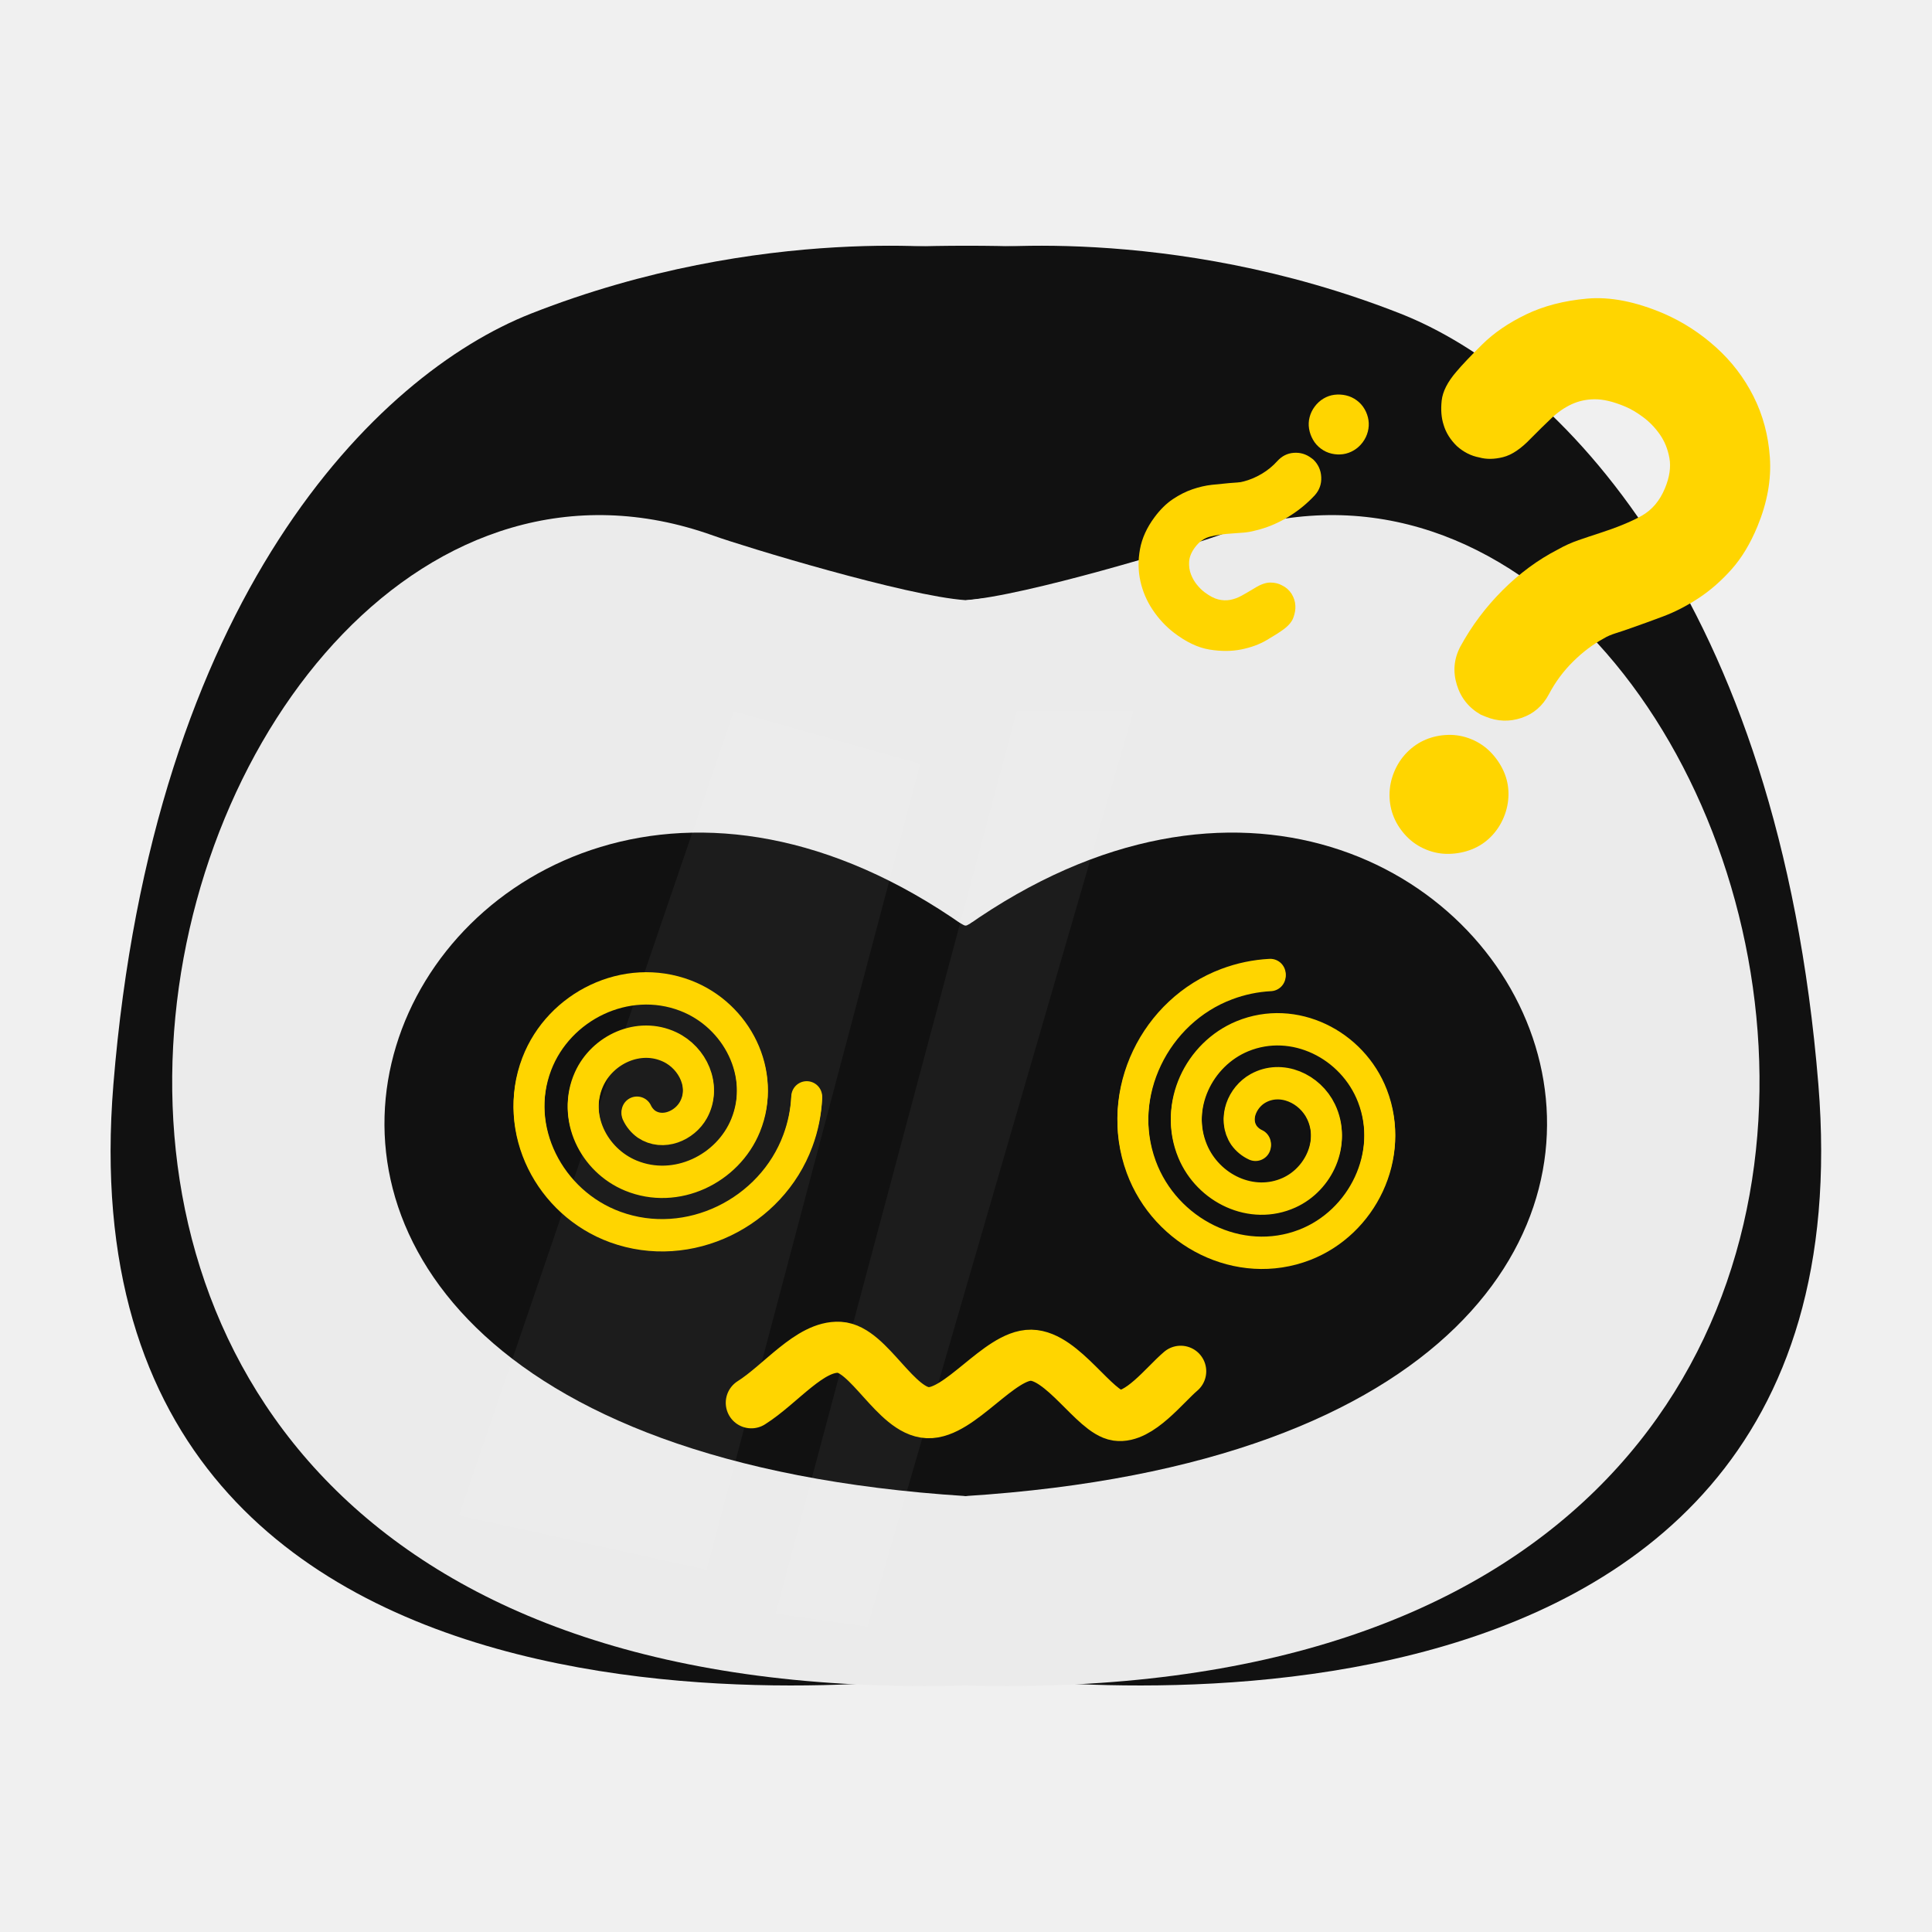
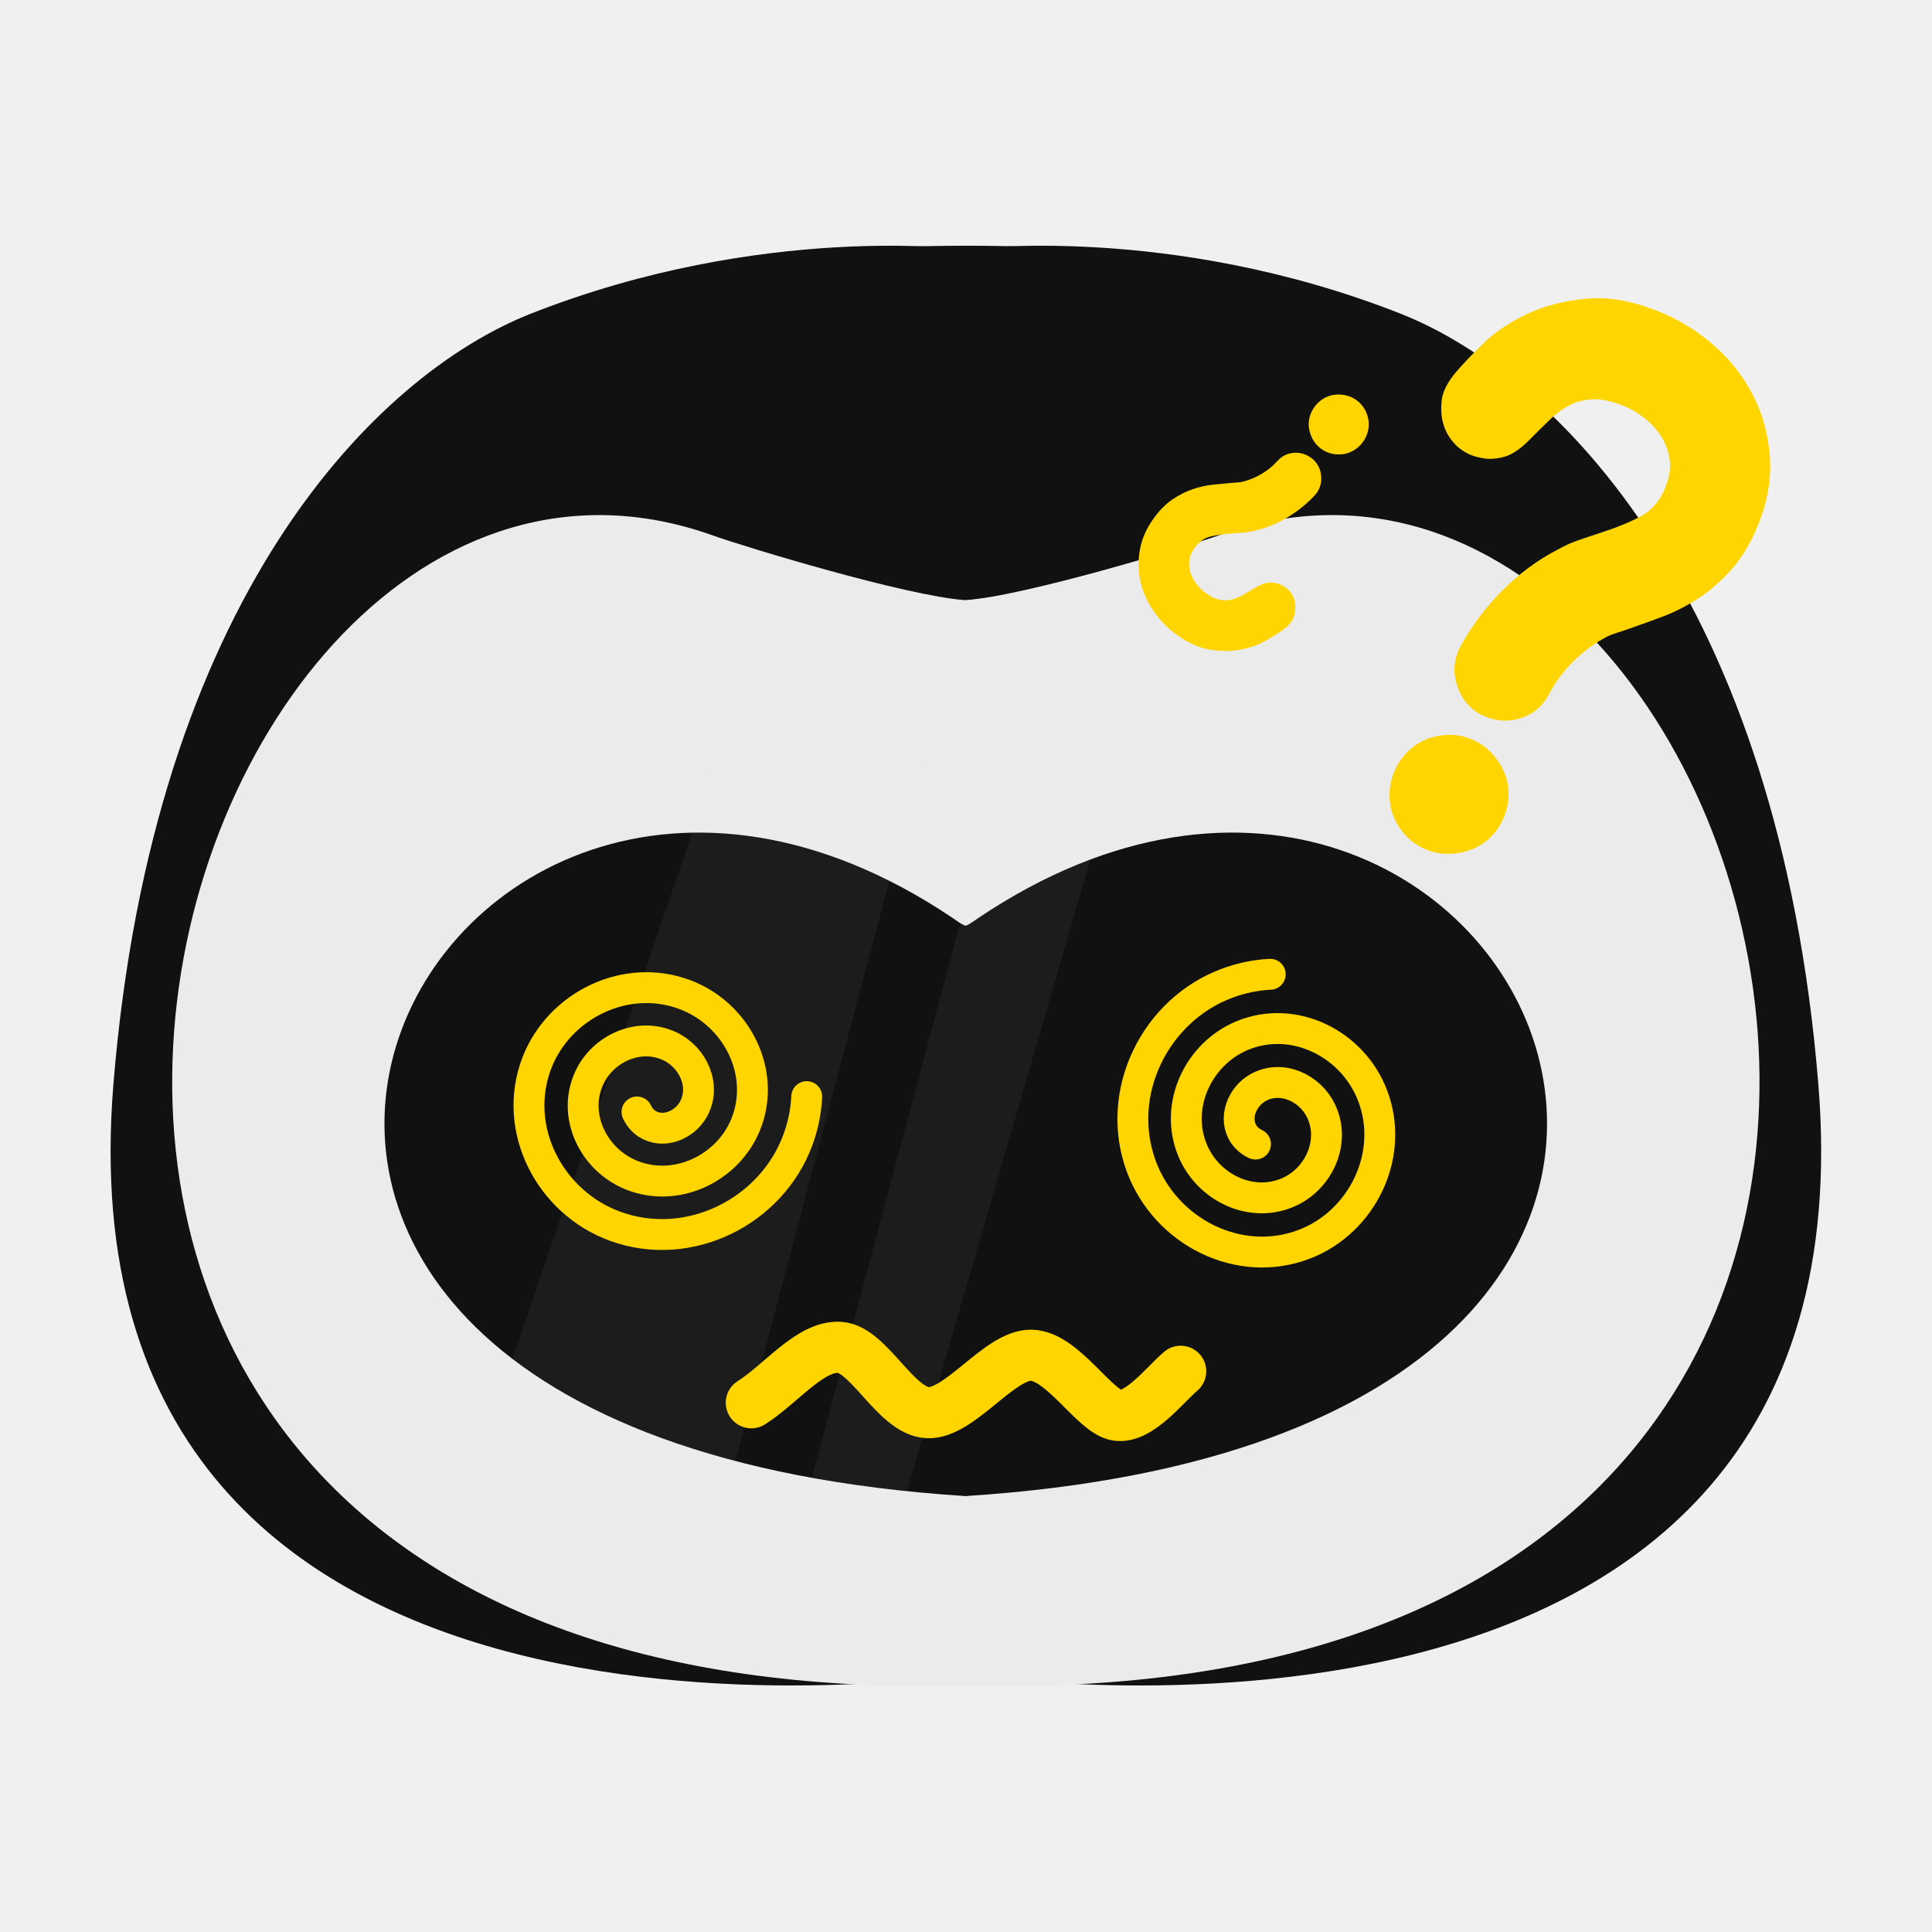
- <svg xmlns="http://www.w3.org/2000/svg" width="100%" height="100%" viewBox="0 0 756 756" version="1.1" xml:space="preserve" style="fill-rule:evenodd;clip-rule:evenodd;stroke-linecap:round;stroke-linejoin:round;stroke-miterlimit:1.5;">
-   <path d="M377.348,655.159c0,0 -356.285,55.757 -332.979,-230.791c15.473,-190.243 102.411,-277.669 163.541,-301.706c90.619,-35.632 169.891,-25.032 169.891,-25.032m0.453,557.529c0,0 356.609,55.757 333.282,-230.791c-15.488,-190.243 -102.504,-277.669 -163.69,-301.706c-90.702,-35.632 -170.045,-25.032 -170.045,-25.032" style="fill:#111;" />
-   <path d="M222.588,496.395l328.925,-9.441l-146.683,172.582l-52.342,0" style="fill:#ebebeb;" />
-   <path d="M377.801,659.535c473.21,12.553 321.391,-529.653 98.867,-449.979c-12.083,4.326 -75.829,23.733 -98.867,25.285m0,424.694c-472.78,12.553 -321.099,-529.653 -98.777,-449.979c12.071,4.326 75.748,23.729 98.77,25.285l0.007,0" style="fill:#ebebeb;" />
-   <path d="M377.801,585.414c-383.903,-24.43 -210.078,-370.86 -0.453,-223.053m0.453,223.053c384.252,-24.43 210.269,-370.86 0.453,-223.053" style="fill:#111;" />
-   <path d="M374.646,235.325l10.377,-1.185c0,0 -3.695,105.925 -5.18,127.183c-0.094,1.345 -3.993,1.348 -4.046,0c-0.828,-21.2 -1.151,-125.998 -1.151,-125.998" style="fill:#ebebeb;" />
-   <path d="M360.115,361.255c0,0 12.687,-1.685 15.629,-0.008c2.533,1.444 1.996,1.129 4.476,-0.2c3.128,-1.676 16.539,0.208 16.539,0.208l0,218.273l-18.959,5.886l-13.968,-5.886l-3.718,-218.273l0.001,0Zm-43.601,-256.618c0,0 -7.583,-8.481 61.924,-8.481c67.137,0 66.81,8.481 66.81,8.481l-67.335,130.197l-0.224,0.001l-61.175,-130.198Z" style="fill:#111;" />
-   <path d="M170.59,358.006l4.979,72.649" style="fill:none;" />
-   <path d="M287.137,278.302l-107.556,314.702l96.933,21.246l83.6,-315.365" style="fill:#fff;fill-opacity:0.05;" />
-   <g>
-     <path d="M397.86,278.302l-94.361,353.129l35.962,5.123l104.067,-358.252" style="fill:#fff;fill-opacity:0.05;" />
-   </g>
-   <path d="M234.723,290.631l-90.771,87.369" style="fill:none;" />
-   <g>
-     <path d="M293.992,548.91c11.499,-7.235 22.991,-22.348 34.497,-21.703c11.506,0.646 22.04,25.061 34.537,25.578c12.497,0.516 28.092,-22.65 40.441,-22.478c12.349,0.172 24.895,22.262 33.652,23.511c8.654,1.234 18.591,-11.89 24.889,-17.23" style="fill:#ffd500;fill-opacity:0;stroke:#ffd500;stroke-width:20px;" />
-   </g>
-   <path d="M491.282,447.679c-1.792,-0.823 -3.342,-2.095 -4.499,-3.692c-4.327,-6.386 -0.728,-14.925 5.486,-18.394c9.119,-5.098 20.338,0.063 24.668,9.124c5.778,12.057 -0.839,26.397 -12.487,31.684c-14.663,6.663 -31.695,-1.642 -37.772,-16.234c-7.355,-17.673 2.394,-37.948 19.5,-44.981c20.158,-8.282 43.089,3.215 50.864,23.351c8.981,23.247 -3.936,49.529 -26.502,58.278c-25.647,9.931 -54.507,-4.782 -63.967,-30.467c-10.606,-28.815 5.472,-61.116 33.509,-71.568c5.442,-2.047 11.167,-3.242 16.974,-3.543" style="fill:none;fill-rule:nonzero;stroke:#ffd500;stroke-width:12.08px;stroke-miterlimit:4;" />
-   <path d="M491.282,448.26c-1.792,-0.823 -3.342,-2.095 -4.499,-3.692c-4.327,-6.386 -0.728,-14.925 5.486,-18.394c9.119,-5.098 20.338,0.063 24.668,9.124c5.778,12.057 -0.839,26.397 -12.487,31.684c-14.663,6.663 -31.695,-1.642 -37.772,-16.234c-7.355,-17.673 2.394,-37.948 19.5,-44.981c20.158,-8.282 43.089,3.215 50.864,23.351c8.981,23.247 -3.936,49.529 -26.502,58.278c-25.647,9.931 -54.507,-4.782 -63.967,-30.467c-10.606,-28.815 5.472,-61.116 33.509,-71.568c5.442,-2.047 11.167,-3.242 16.974,-3.543" style="fill:none;fill-rule:nonzero;stroke:#ffd500;stroke-width:12.08px;stroke-miterlimit:4;" />
-   <path d="M249.253,435.116c0.83,1.789 2.107,3.335 3.708,4.487c6.401,4.305 14.927,0.676 18.375,-5.549c5.066,-9.136 -0.133,-20.337 -9.209,-24.637c-12.077,-5.736 -26.394,0.93 -31.641,12.596c-6.612,14.685 1.751,31.69 16.364,37.716c17.699,7.294 37.939,-2.524 44.914,-19.655c8.212,-20.186 -3.363,-43.078 -23.526,-50.783c-23.278,-8.901 -49.515,4.106 -58.186,26.702c-9.843,25.681 4.97,54.491 30.687,63.862c28.852,10.507 61.097,-5.682 71.453,-33.755c2.029,-5.449 3.204,-11.179 3.484,-16.986" style="fill:none;fill-rule:nonzero;stroke:#ffd500;stroke-width:12.08px;stroke-miterlimit:4;" />
-   <path d="M249.253,435.697c0.83,1.789 2.107,3.335 3.708,4.487c6.401,4.305 14.927,0.676 18.375,-5.549c5.066,-9.136 -0.133,-20.337 -9.209,-24.637c-12.077,-5.736 -26.394,0.93 -31.641,12.596c-6.612,14.685 1.751,31.69 16.364,37.716c17.699,7.294 37.939,-2.524 44.914,-19.655c8.212,-20.186 -3.363,-43.078 -23.526,-50.783c-23.278,-8.901 -49.515,4.106 -58.186,26.702c-9.843,25.681 4.97,54.491 30.687,63.862c28.852,10.507 61.097,-5.682 71.453,-33.755c2.029,-5.449 3.204,-11.179 3.484,-16.986" style="fill:none;fill-rule:nonzero;stroke:#ffd500;stroke-width:12.08px;stroke-miterlimit:4;" />
-   <g>
-     <g>
-       <path d="M588.46,319.732c1.211,-2.939 1.815,-5.946 1.816,-9.02c0.001,-3.076 -0.607,-5.994 -1.82,-8.757c-1.214,-2.762 -2.897,-5.264 -5.049,-7.506c-2.151,-2.244 -4.696,-3.971 -7.635,-5.182c-2.939,-1.211 -5.962,-1.778 -9.07,-1.7c-3.107,0.077 -6.026,0.684 -8.755,1.82c-2.73,1.138 -5.178,2.797 -7.344,4.982c-2.166,2.183 -3.854,4.743 -5.064,7.682c-1.211,2.939 -1.817,5.947 -1.817,9.021c-0.001,3.076 0.568,5.978 1.705,8.708c1.137,2.731 2.781,5.217 4.933,7.459c2.151,2.244 4.697,3.97 7.636,5.181c2.939,1.211 5.961,1.779 9.069,1.701c3.108,-0.077 6.066,-0.667 8.872,-1.773c2.807,-1.105 5.293,-2.749 7.46,-4.933c2.166,-2.184 3.854,-4.745 5.065,-7.683Zm-7.146,-39.309l-1.856,-0.765c-4.695,-2.658 -7.831,-6.573 -9.409,-11.746c-1.578,-5.172 -1.115,-10.139 1.388,-14.897c4.432,-8.124 9.952,-15.485 16.559,-22.081c6.607,-6.596 13.814,-11.904 21.622,-15.925c2.593,-1.465 5.262,-2.672 8.005,-3.623c2.745,-0.95 5.471,-1.862 8.183,-2.735c6.888,-2.228 12.388,-4.486 16.495,-6.774c4.107,-2.288 7.182,-5.906 9.221,-10.856c1.784,-4.331 2.36,-8.255 1.728,-11.772c-0.631,-3.516 -1.889,-6.613 -3.772,-9.288c-1.883,-2.676 -4.074,-4.935 -6.571,-6.778c-2.497,-1.843 -4.829,-3.21 -6.994,-4.102l-0.464,-0.191c-4.331,-1.784 -8.127,-2.67 -11.389,-2.656c-3.262,0.013 -6.29,0.666 -9.083,1.957c-2.794,1.292 -5.453,3.136 -7.978,5.533c-2.525,2.397 -5.185,5.01 -7.979,7.84c-3.831,4.03 -7.46,6.471 -10.886,7.321c-3.426,0.85 -6.517,0.888 -9.274,0.115c-3.194,-0.592 -6.114,-2.066 -8.762,-4.424c-2.584,-2.512 -4.326,-5.31 -5.226,-8.395c-0.873,-2.712 -1.121,-5.844 -0.742,-9.397c0.378,-3.553 2.296,-7.331 5.755,-11.334c2.139,-2.556 5.499,-6.102 10.081,-10.637c4.582,-4.535 10.315,-8.46 17.199,-11.776c6.884,-3.316 14.835,-5.377 23.852,-6.186c9.017,-0.808 19.062,1.159 30.135,5.901c7.361,3.213 14.111,7.577 20.252,13.092c6.141,5.515 11.053,11.926 14.737,19.233c3.685,7.308 5.823,15.29 6.419,23.948c0.595,8.658 -1.021,17.626 -4.844,26.907c-2.804,6.806 -6.215,12.456 -10.239,16.95c-4.022,4.494 -8.325,8.24 -12.906,11.238c-4.582,2.997 -9.173,5.358 -13.772,7.082c-4.6,1.724 -8.802,3.249 -12.605,4.577c-2.12,0.755 -4.115,1.426 -5.986,2.012c-1.87,0.588 -3.414,1.264 -4.633,2.027c-4.186,2.257 -8.185,5.267 -11.999,9.035c-3.814,3.766 -6.971,8.029 -9.474,12.787c-2.439,4.604 -6.02,7.697 -10.742,9.28c-4.723,1.581 -9.404,1.417 -14.044,-0.495Z" style="fill:#ffd500;fill-rule:nonzero;" />
-     </g>
-   </g>
-   <g>
-     <g>
-       <path d="M514.455,159.088c-0.957,1.286 -1.627,2.68 -2.009,4.182c-0.383,1.503 -0.449,3.005 -0.2,4.506c0.25,1.501 0.761,2.933 1.534,4.296c0.772,1.364 1.801,2.525 3.086,3.482c1.286,0.957 2.692,1.61 4.221,1.959c1.528,0.349 3.03,0.415 4.505,0.2c1.476,-0.217 2.878,-0.723 4.209,-1.521c1.33,-0.798 2.473,-1.839 3.43,-3.124c0.957,-1.286 1.627,-2.68 2.01,-4.183c0.383,-1.503 0.466,-2.992 0.25,-4.468c-0.216,-1.476 -0.71,-2.895 -1.483,-4.259c-0.772,-1.364 -1.801,-2.524 -3.087,-3.481c-1.286,-0.957 -2.692,-1.611 -4.22,-1.959c-1.528,-0.349 -3.047,-0.428 -4.556,-0.237c-1.509,0.191 -2.929,0.685 -4.259,1.483c-1.33,0.798 -2.474,1.839 -3.431,3.125Zm-1.397,20.098l0.812,0.605c1.964,1.883 3.009,4.186 3.137,6.91c0.128,2.724 -0.716,5.093 -2.531,7.107c-3.176,3.419 -6.789,6.329 -10.838,8.731c-4.049,2.402 -8.231,4.099 -12.547,5.093c-1.45,0.393 -2.904,0.651 -4.363,0.775c-1.459,0.123 -2.905,0.23 -4.339,0.319c-3.643,0.232 -6.612,0.651 -8.904,1.259c-2.292,0.607 -4.245,1.993 -5.857,4.158c-1.411,1.895 -2.18,3.74 -2.309,5.538c-0.129,1.797 0.101,3.467 0.688,5.008c0.588,1.542 1.377,2.918 2.368,4.129c0.991,1.211 1.96,2.169 2.908,2.875l0.203,0.151c1.895,1.411 3.64,2.315 5.235,2.715c1.596,0.399 3.157,0.457 4.682,0.173c1.526,-0.284 3.055,-0.854 4.587,-1.712c1.532,-0.857 3.157,-1.804 4.874,-2.839c2.374,-1.493 4.45,-2.234 6.23,-2.224c1.78,0.011 3.295,0.376 4.546,1.097c1.487,0.686 2.731,1.77 3.732,3.251c0.95,1.549 1.454,3.133 1.51,4.752c0.089,1.434 -0.179,2.995 -0.806,4.685c-0.627,1.689 -2.034,3.297 -4.222,4.823c-1.363,0.983 -3.446,2.298 -6.25,3.945c-2.803,1.646 -6.093,2.852 -9.87,3.616c-3.776,0.764 -7.918,0.783 -12.425,0.056c-4.507,-0.726 -9.171,-2.937 -13.992,-6.632c-3.197,-2.486 -5.954,-5.458 -8.269,-8.917c-2.315,-3.459 -3.918,-7.203 -4.81,-11.232c-0.892,-4.029 -0.944,-8.196 -0.158,-12.501c0.786,-4.305 2.691,-8.487 5.714,-12.547c2.217,-2.977 4.587,-5.314 7.112,-7.01c2.525,-1.696 5.093,-2.991 7.705,-3.886c2.612,-0.895 5.149,-1.477 7.611,-1.748c2.462,-0.27 4.705,-0.493 6.729,-0.669c1.13,-0.105 2.188,-0.185 3.176,-0.239c0.987,-0.055 1.825,-0.193 2.516,-0.414c2.327,-0.582 4.655,-1.556 6.987,-2.923c2.332,-1.366 4.405,-3.057 6.22,-5.071c1.765,-1.946 3.899,-3.013 6.404,-3.199c2.505,-0.185 4.772,0.477 6.802,1.989Z" style="fill:#ffd500;fill-rule:nonzero;" />
-     </g>
-   </g>
+ <svg xmlns="http://www.w3.org/2000/svg" xml:space="preserve" width="100%" height="100%" style="fill-rule:evenodd;clip-rule:evenodd;stroke-linecap:round;stroke-linejoin:round;stroke-miterlimit:1.5" viewBox="0 0 756 756">
+   <path d="M377.348 655.159S21.063 710.916 44.369 424.368C59.842 234.125 146.78 146.699 207.91 122.662 298.529 87.03 377.801 97.63 377.801 97.63m.453 557.529s356.609 55.757 333.282-230.791c-15.488-190.243-102.504-277.669-163.69-301.706C457.144 87.03 377.801 97.63 377.801 97.63" style="fill:#111" />
+   <path d="m222.588 496.395 328.925-9.441L404.83 659.536h-52.342" style="fill:#ebebeb" />
+   <path d="M377.801 659.535c473.21 12.553 321.391-529.653 98.867-449.979-12.083 4.326-75.829 23.733-98.867 25.285m0 424.694c-472.78 12.553-321.099-529.653-98.777-449.979 12.071 4.326 75.748 23.729 98.77 25.285h.007" style="fill:#ebebeb" />
+   <path d="M377.801 585.414c-383.903-24.43-210.078-370.86-.453-223.053m.453 223.053c384.252-24.43 210.269-370.86.453-223.053" style="fill:#111" />
+   <path d="m374.646 235.325 10.377-1.185s-3.695 105.925-5.18 127.183c-.094 1.345-3.993 1.348-4.046 0-.828-21.2-1.151-125.998-1.151-125.998" style="fill:#ebebeb" />
+   <path d="M360.115 361.255s12.687-1.685 15.629-.008c2.533 1.444 1.996 1.129 4.476-.2 3.128-1.676 16.539.208 16.539.208v218.273l-18.959 5.886-13.968-5.886-3.718-218.273zm-43.601-256.618s-7.583-8.481 61.924-8.481c67.137 0 66.81 8.481 66.81 8.481l-67.335 130.197-.224.001z" style="fill:#111" />
+   <path d="M287.137 278.302 179.581 593.004l96.933 21.246 83.6-315.365m37.746-20.583-94.361 353.129 35.962 5.123 104.067-358.252" style="fill:#fff;fill-opacity:.05" />
+   <path fill="none" d="M293.992 548.91c11.499-7.235 22.991-22.348 34.497-21.703 11.506.646 22.04 25.061 34.537 25.578s28.092-22.65 40.441-22.478 24.895 22.262 33.652 23.511c8.654 1.234 18.591-11.89 24.889-17.23" style="fill:#ffd500;fill-opacity:0;stroke:#ffd500;stroke-width:20px" />
+   <path d="M491.282 447.679a11.47 11.47 0 0 1-4.499-3.692c-4.327-6.386-.728-14.925 5.486-18.394 9.119-5.098 20.338.063 24.668 9.124 5.778 12.057-.839 26.397-12.487 31.684-14.663 6.663-31.695-1.642-37.772-16.234-7.355-17.673 2.394-37.948 19.5-44.981 20.158-8.282 43.089 3.215 50.864 23.351 8.981 23.247-3.936 49.529-26.502 58.278-25.647 9.931-54.507-4.782-63.967-30.467-10.606-28.815 5.472-61.116 33.509-71.568a56.5 56.5 0 0 1 16.974-3.543m-247.803 53.879a11.5 11.5 0 0 0 3.708 4.487c6.401 4.305 14.927.676 18.375-5.549 5.066-9.136-.133-20.337-9.209-24.637-12.077-5.736-26.394.93-31.641 12.596-6.612 14.685 1.751 31.69 16.364 37.716 17.699 7.294 37.939-2.524 44.914-19.655 8.212-20.186-3.363-43.078-23.526-50.783-23.278-8.901-49.515 4.106-58.186 26.702-9.843 25.681 4.97 54.491 30.687 63.862 28.852 10.507 61.097-5.682 71.453-33.755a56.5 56.5 0 0 0 3.484-16.986" style="fill:none;fill-rule:nonzero;stroke:#ffd500;stroke-width:12.08px;stroke-miterlimit:4" />
+   <path d="M588.46 319.732q1.816-4.409 1.816-9.02a21.5 21.5 0 0 0-1.82-8.757q-1.821-4.143-5.049-7.506-3.226-3.366-7.635-5.182t-9.07-1.7-8.755 1.82q-4.095 1.706-7.344 4.982-3.249 3.274-5.064 7.682-1.817 4.41-1.817 9.021-.001 4.614 1.705 8.708 1.705 4.096 4.933 7.459 3.227 3.365 7.636 5.181 4.408 1.817 9.069 1.701t8.872-1.773 7.46-4.933 5.065-7.683zm-7.146-39.309-1.856-.765q-7.042-3.987-9.409-11.746t1.388-14.897q6.648-12.186 16.559-22.081 9.91-9.894 21.622-15.925a48.6 48.6 0 0 1 8.005-3.623q4.116-1.425 8.183-2.735 10.333-3.342 16.495-6.774t9.221-10.856q2.676-6.496 1.728-11.772-.947-5.275-3.772-9.288-2.825-4.014-6.571-6.778t-6.994-4.102l-.464-.191q-6.496-2.676-11.389-2.656t-9.083 1.957-7.978 5.533a346 346 0 0 0-7.979 7.84q-5.747 6.046-10.886 7.321t-9.274.115q-4.79-.888-8.762-4.424-3.876-3.768-5.226-8.395-1.31-4.068-.742-9.397.567-5.33 5.755-11.334 3.208-3.834 10.081-10.637 6.873-6.802 17.199-11.776 10.326-4.973 23.852-6.186 13.525-1.212 30.135 5.901 11.041 4.82 20.252 13.092t14.737 19.233 6.419 23.948q.892 12.986-4.844 26.907-4.205 10.209-10.239 16.95t-12.906 11.238q-6.873 4.496-13.772 7.082a597 597 0 0 1-12.605 4.577q-3.18 1.133-5.986 2.012-2.805.882-4.633 2.027-6.279 3.384-11.999 9.035a51.7 51.7 0 0 0-9.474 12.787q-3.659 6.906-10.742 9.28-7.084 2.372-14.044-.495zm-66.859-121.335a11.8 11.8 0 0 0-2.009 4.182 10.9 10.9 0 0 0-.2 4.506 13 13 0 0 0 1.534 4.296 11.2 11.2 0 0 0 3.086 3.482 11.2 11.2 0 0 0 4.221 1.959q2.292.523 4.505.2a11.3 11.3 0 0 0 4.209-1.521 11.9 11.9 0 0 0 3.43-3.124 11.9 11.9 0 0 0 2.01-4.183 11.3 11.3 0 0 0 .25-4.468 12.2 12.2 0 0 0-1.483-4.259 11.15 11.15 0 0 0-3.087-3.481 11.15 11.15 0 0 0-4.22-1.959 13 13 0 0 0-4.556-.237 10.8 10.8 0 0 0-4.259 1.483 11.9 11.9 0 0 0-3.431 3.125zm-1.397 20.098.812.605q2.946 2.824 3.137 6.91.192 4.086-2.531 7.107a48.5 48.5 0 0 1-10.838 8.731q-6.073 3.602-12.547 5.093-2.175.59-4.363.775t-4.339.319q-5.465.348-8.904 1.259t-5.857 4.158q-2.116 2.842-2.309 5.538t.688 5.008a14.8 14.8 0 0 0 2.368 4.129q1.486 1.816 2.908 2.875l.203.151q2.842 2.116 5.235 2.715t4.682.173 4.587-1.712a175 175 0 0 0 4.874-2.839q3.56-2.24 6.23-2.224t4.546 1.097q2.23 1.03 3.732 3.251 1.425 2.324 1.51 4.752.134 2.15-.806 4.685t-4.222 4.823q-2.044 1.474-6.25 3.945-4.204 2.47-9.87 3.616-5.664 1.146-12.425.056-6.76-1.09-13.992-6.632-4.796-3.729-8.269-8.917a32.8 32.8 0 0 1-4.81-11.232q-1.337-6.043-.158-12.501t5.714-12.547q3.325-4.466 7.112-7.01t7.705-3.886 7.611-1.748 6.729-.669a84 84 0 0 1 3.176-.239q1.48-.083 2.516-.414 3.49-.873 6.987-2.923a26 26 0 0 0 6.22-5.071q2.647-2.92 6.404-3.199t6.802 1.989z" style="fill:#ffd500;fill-rule:nonzero" />
</svg>
